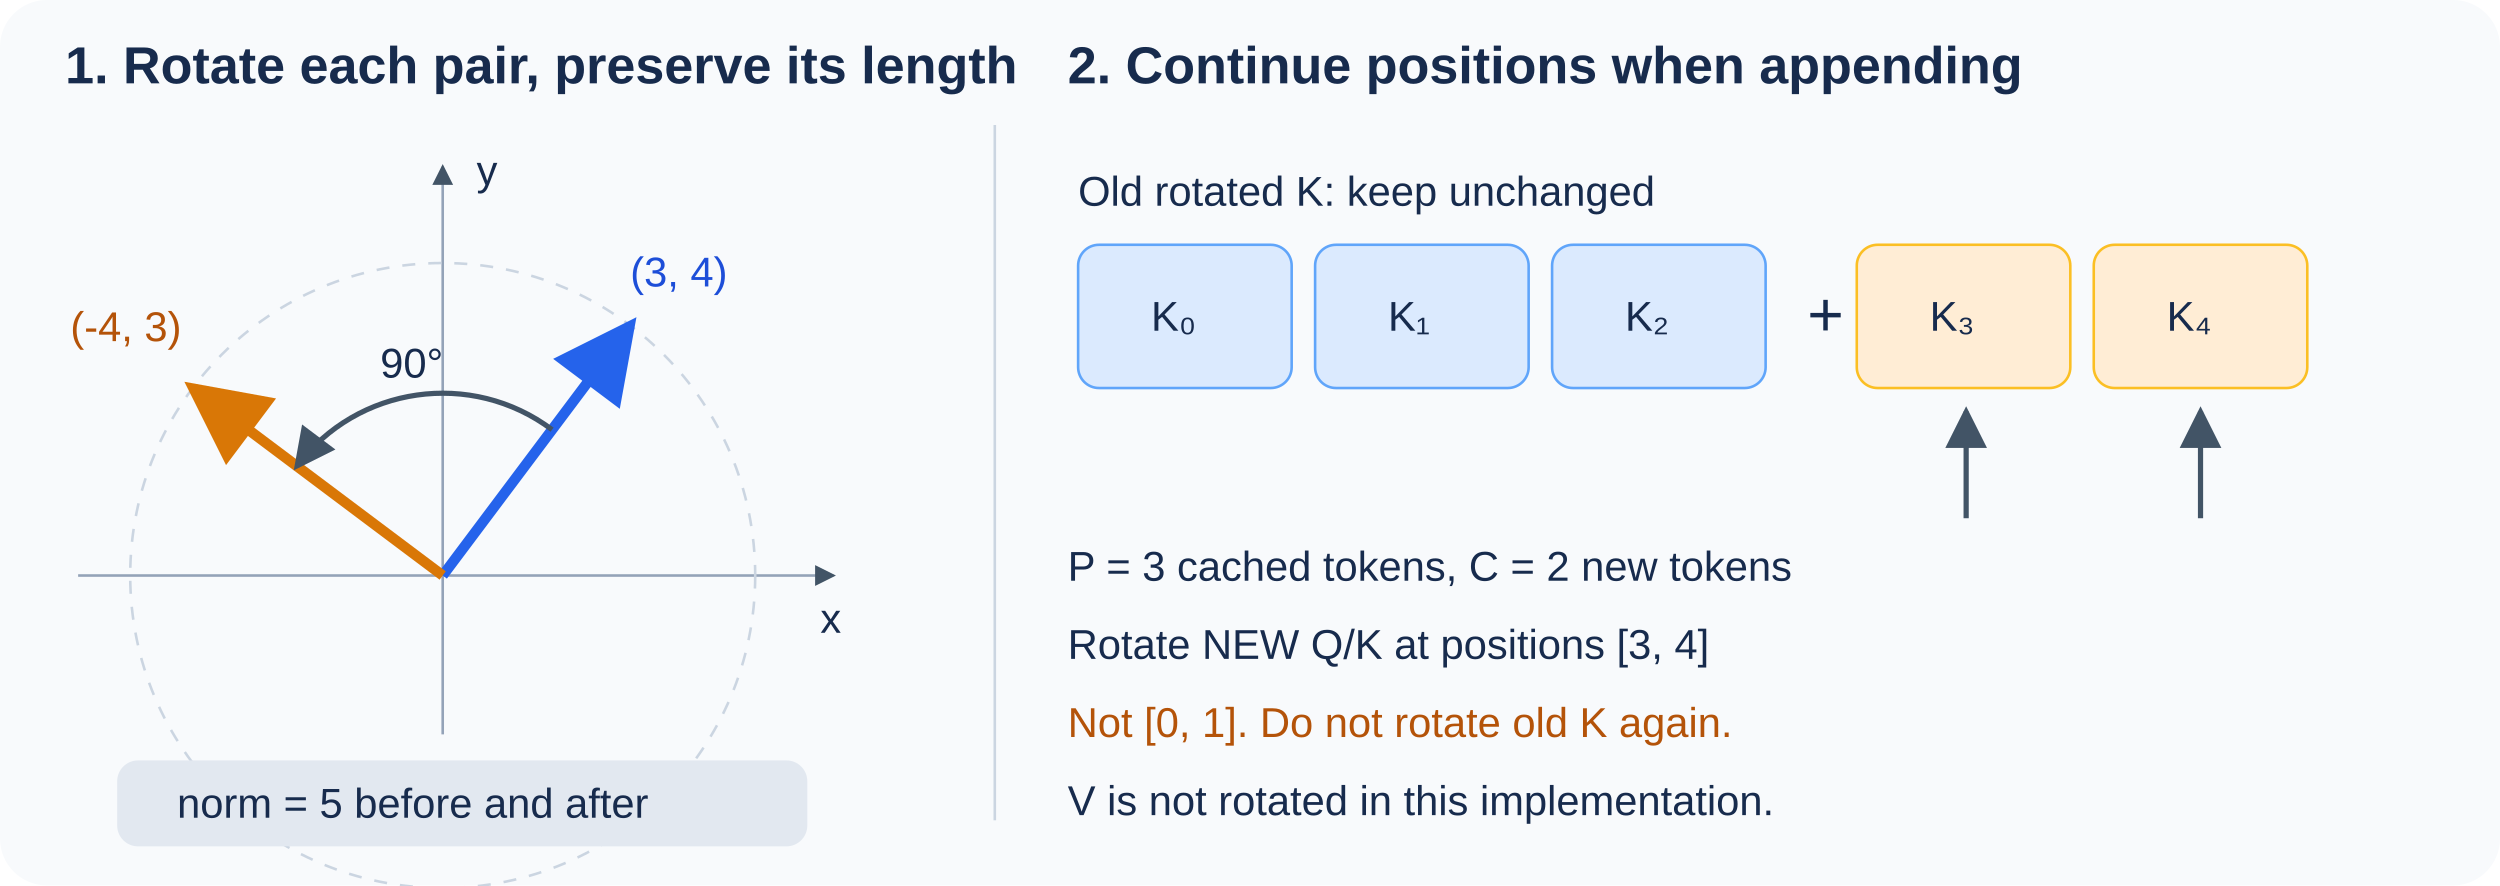
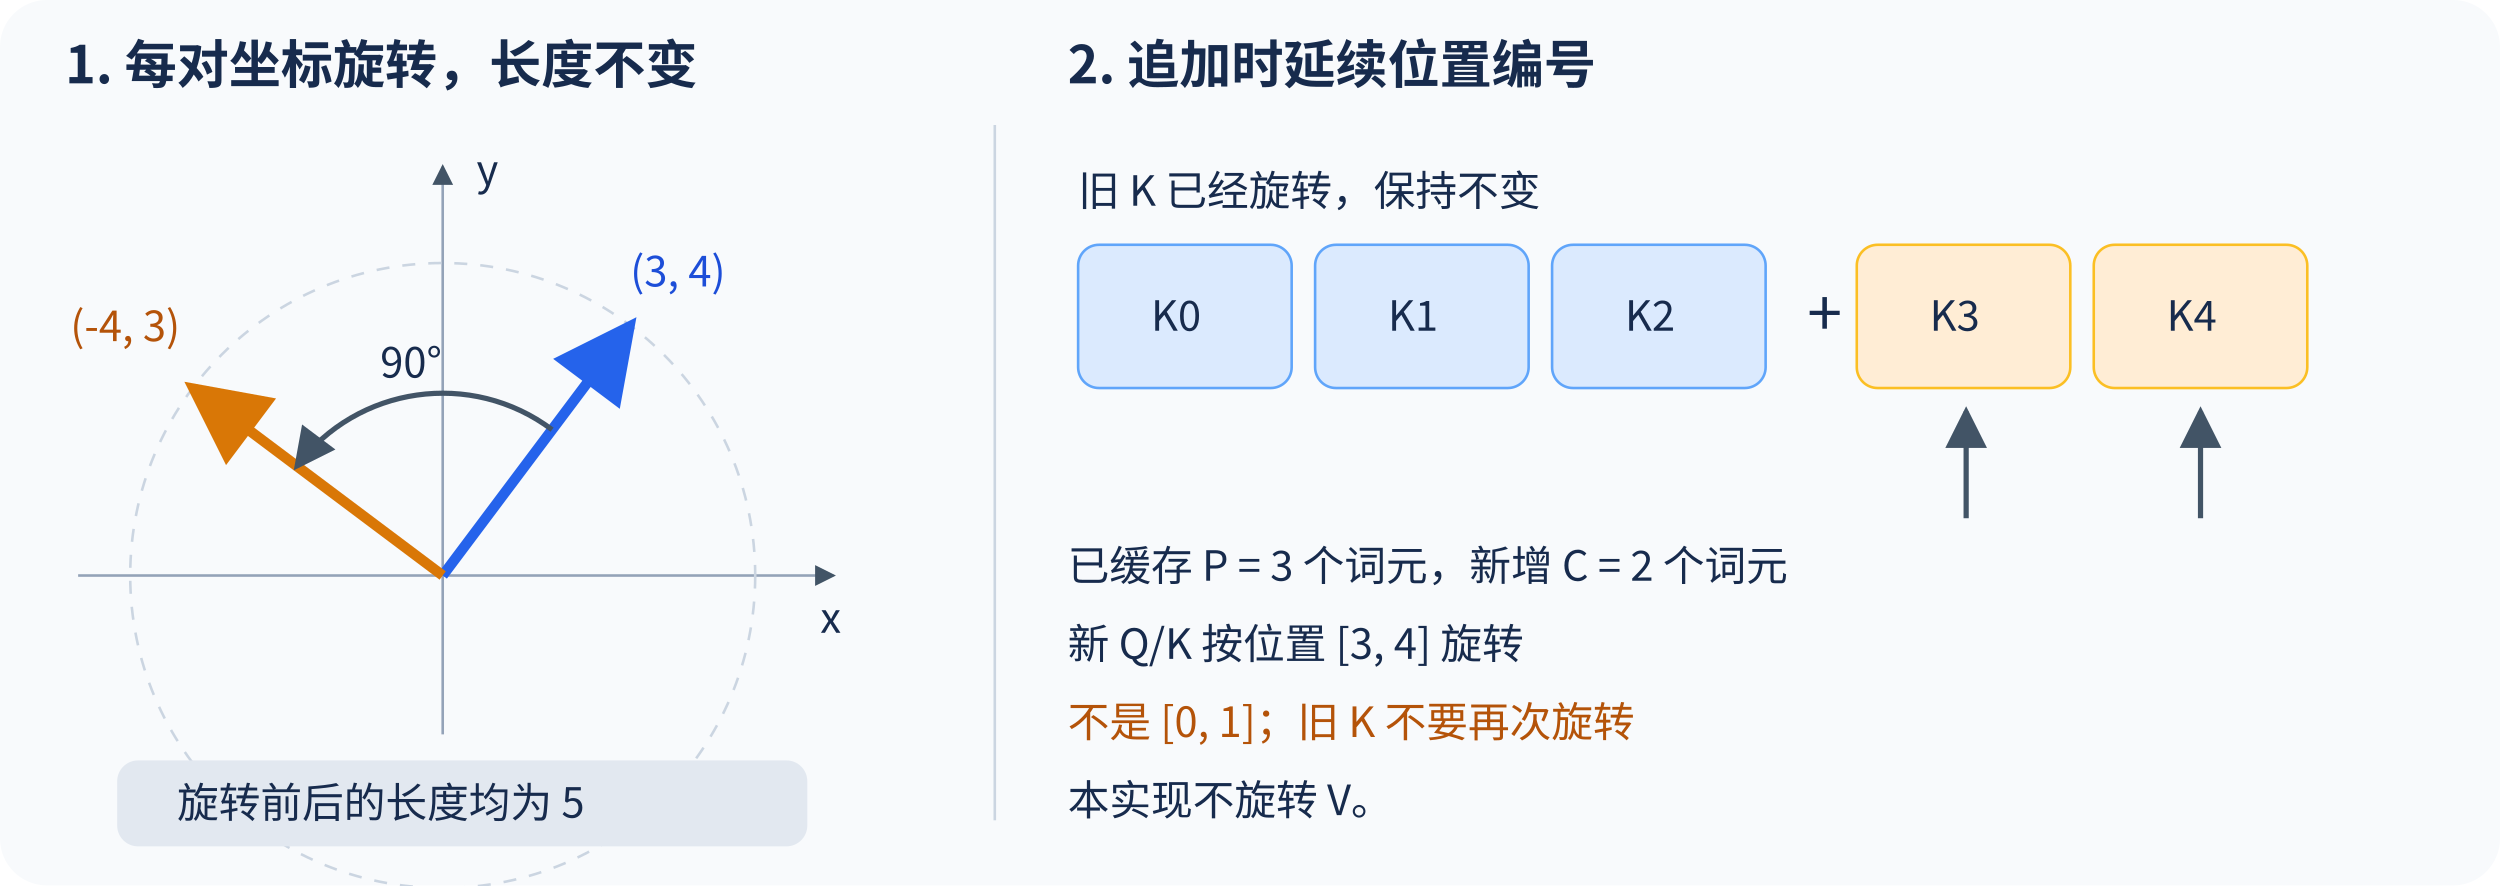
<svg xmlns="http://www.w3.org/2000/svg" width="960" height="340" viewBox="0 0 960 340" role="img" aria-labelledby="title desc">
  <defs>
    <marker id="arrow" markerWidth="8" markerHeight="8" refX="7" refY="4" orient="auto">
      <path d="M0,0 L8,4 L0,8 Z" fill="#425466" />
    </marker>
    <marker id="blue" markerWidth="8" markerHeight="8" refX="7" refY="4" orient="auto">
      <path d="M0,0 L8,4 L0,8 Z" fill="#2563eb" />
    </marker>
    <marker id="orange" markerWidth="8" markerHeight="8" refX="7" refY="4" orient="auto">
      <path d="M0,0 L8,4 L0,8 Z" fill="#d97706" />
    </marker>
  </defs>
  <rect width="960" height="340" rx="18" fill="#f8fafc" />
-   <g font-family="Arial,sans-serif" font-size="16" fill="#172b4d">
-     <text x="25" y="32" font-size="20" font-weight="bold">1. Rotate each pair, preserve its length</text>
+   <g font-family="Noto Sans CJK SC, sans-serif" font-size="16" fill="#172b4d">
+     <text x="25" y="32" font-size="20" font-weight="bold">1. 每对坐标旋转，长度不变</text>
    <line x1="30" y1="221" x2="320" y2="221" stroke="#94a3b8" marker-end="url(#arrow)" />
    <line x1="170" y1="282" x2="170" y2="64" stroke="#94a3b8" marker-end="url(#arrow)" />
    <circle cx="170" cy="221" r="120" fill="none" stroke="#cbd5e1" stroke-dasharray="5 5" />
    <line x1="170" y1="221" x2="242" y2="125" stroke="#2563eb" stroke-width="4" marker-end="url(#blue)" />
    <line x1="170" y1="221" x2="74" y2="149" stroke="#d97706" stroke-width="4" marker-end="url(#orange)" />
    <text x="242" y="110" fill="#1d4ed8">(3, 4)</text>
    <text x="27" y="131" fill="#b45309">(-4, 3)</text>
    <path d="M212,165 A70,70 0 0,0 114,179" fill="none" stroke="#425466" stroke-width="2" marker-end="url(#arrow)" />
    <text x="146" y="145">90°</text>
    <text x="315" y="243">x</text>
    <text x="183" y="71">y</text>
    <rect x="45" y="292" width="265" height="33" rx="8" fill="#e2e8f0" />
-     <text x="68" y="314">norm = 5 before and after</text>
+     <text x="68" y="314">旋转前后的长度均为 5</text>
    <line x1="382" y1="48" x2="382" y2="315" stroke="#cbd5e1" />
-     <text x="410" y="32" font-size="20" font-weight="bold">2. Continue positions when appending</text>
-     <text x="414" y="79">Old rotated K: keep unchanged</text>
+     <text x="410" y="32" font-size="20" font-weight="bold">2. 追加时延续位置编号</text>
+     <text x="414" y="79">旧 K 已经旋转，保持不变</text>
    <g fill="#dbeafe" stroke="#60a5fa">
      <rect x="414" y="94" width="82" height="55" rx="8" />
      <rect x="505" y="94" width="82" height="55" rx="8" />
      <rect x="596" y="94" width="82" height="55" rx="8" />
    </g>
-     <text x="442" y="127">K₀</text>
-     <text x="533" y="127">K₁</text>
-     <text x="624" y="127">K₂</text>
+     <text x="442" y="127">K0</text>
+     <text x="533" y="127">K1</text>
+     <text x="624" y="127">K2</text>
    <g fill="#ffedd5" stroke="#fbbf24">
      <rect x="713" y="94" width="82" height="55" rx="8" />
      <rect x="804" y="94" width="82" height="55" rx="8" />
    </g>
-     <text x="741" y="127">K₃</text>
-     <text x="832" y="127">K₄</text>
+     <text x="741" y="127">K3</text>
+     <text x="832" y="127">K4</text>
    <text x="694" y="129" font-size="24">+</text>
    <path d="M755,199 L755,158" stroke="#425466" stroke-width="2" marker-end="url(#arrow)" />
    <path d="M845,199 L845,158" stroke="#425466" stroke-width="2" marker-end="url(#arrow)" />
-     <text x="410" y="223">P = 3 cached tokens, C = 2 new tokens</text>
-     <text x="410" y="253">Rotate NEW Q/K at positions [3, 4]</text>
-     <text x="410" y="283" fill="#b45309">Not [0, 1]. Do not rotate old K again.</text>
-     <text x="410" y="313">V is not rotated in this implementation.</text>
+     <text x="410" y="223">已缓存 P = 3 个词元，新增 C = 2 个词元</text>
+     <text x="410" y="253">新 Q/K 按位置 [3, 4] 旋转</text>
+     <text x="410" y="283" fill="#b45309">不是 [0, 1]；旧 K 不要再次旋转</text>
+     <text x="410" y="313">本实现不旋转 V。</text>
  </g>
</svg>
